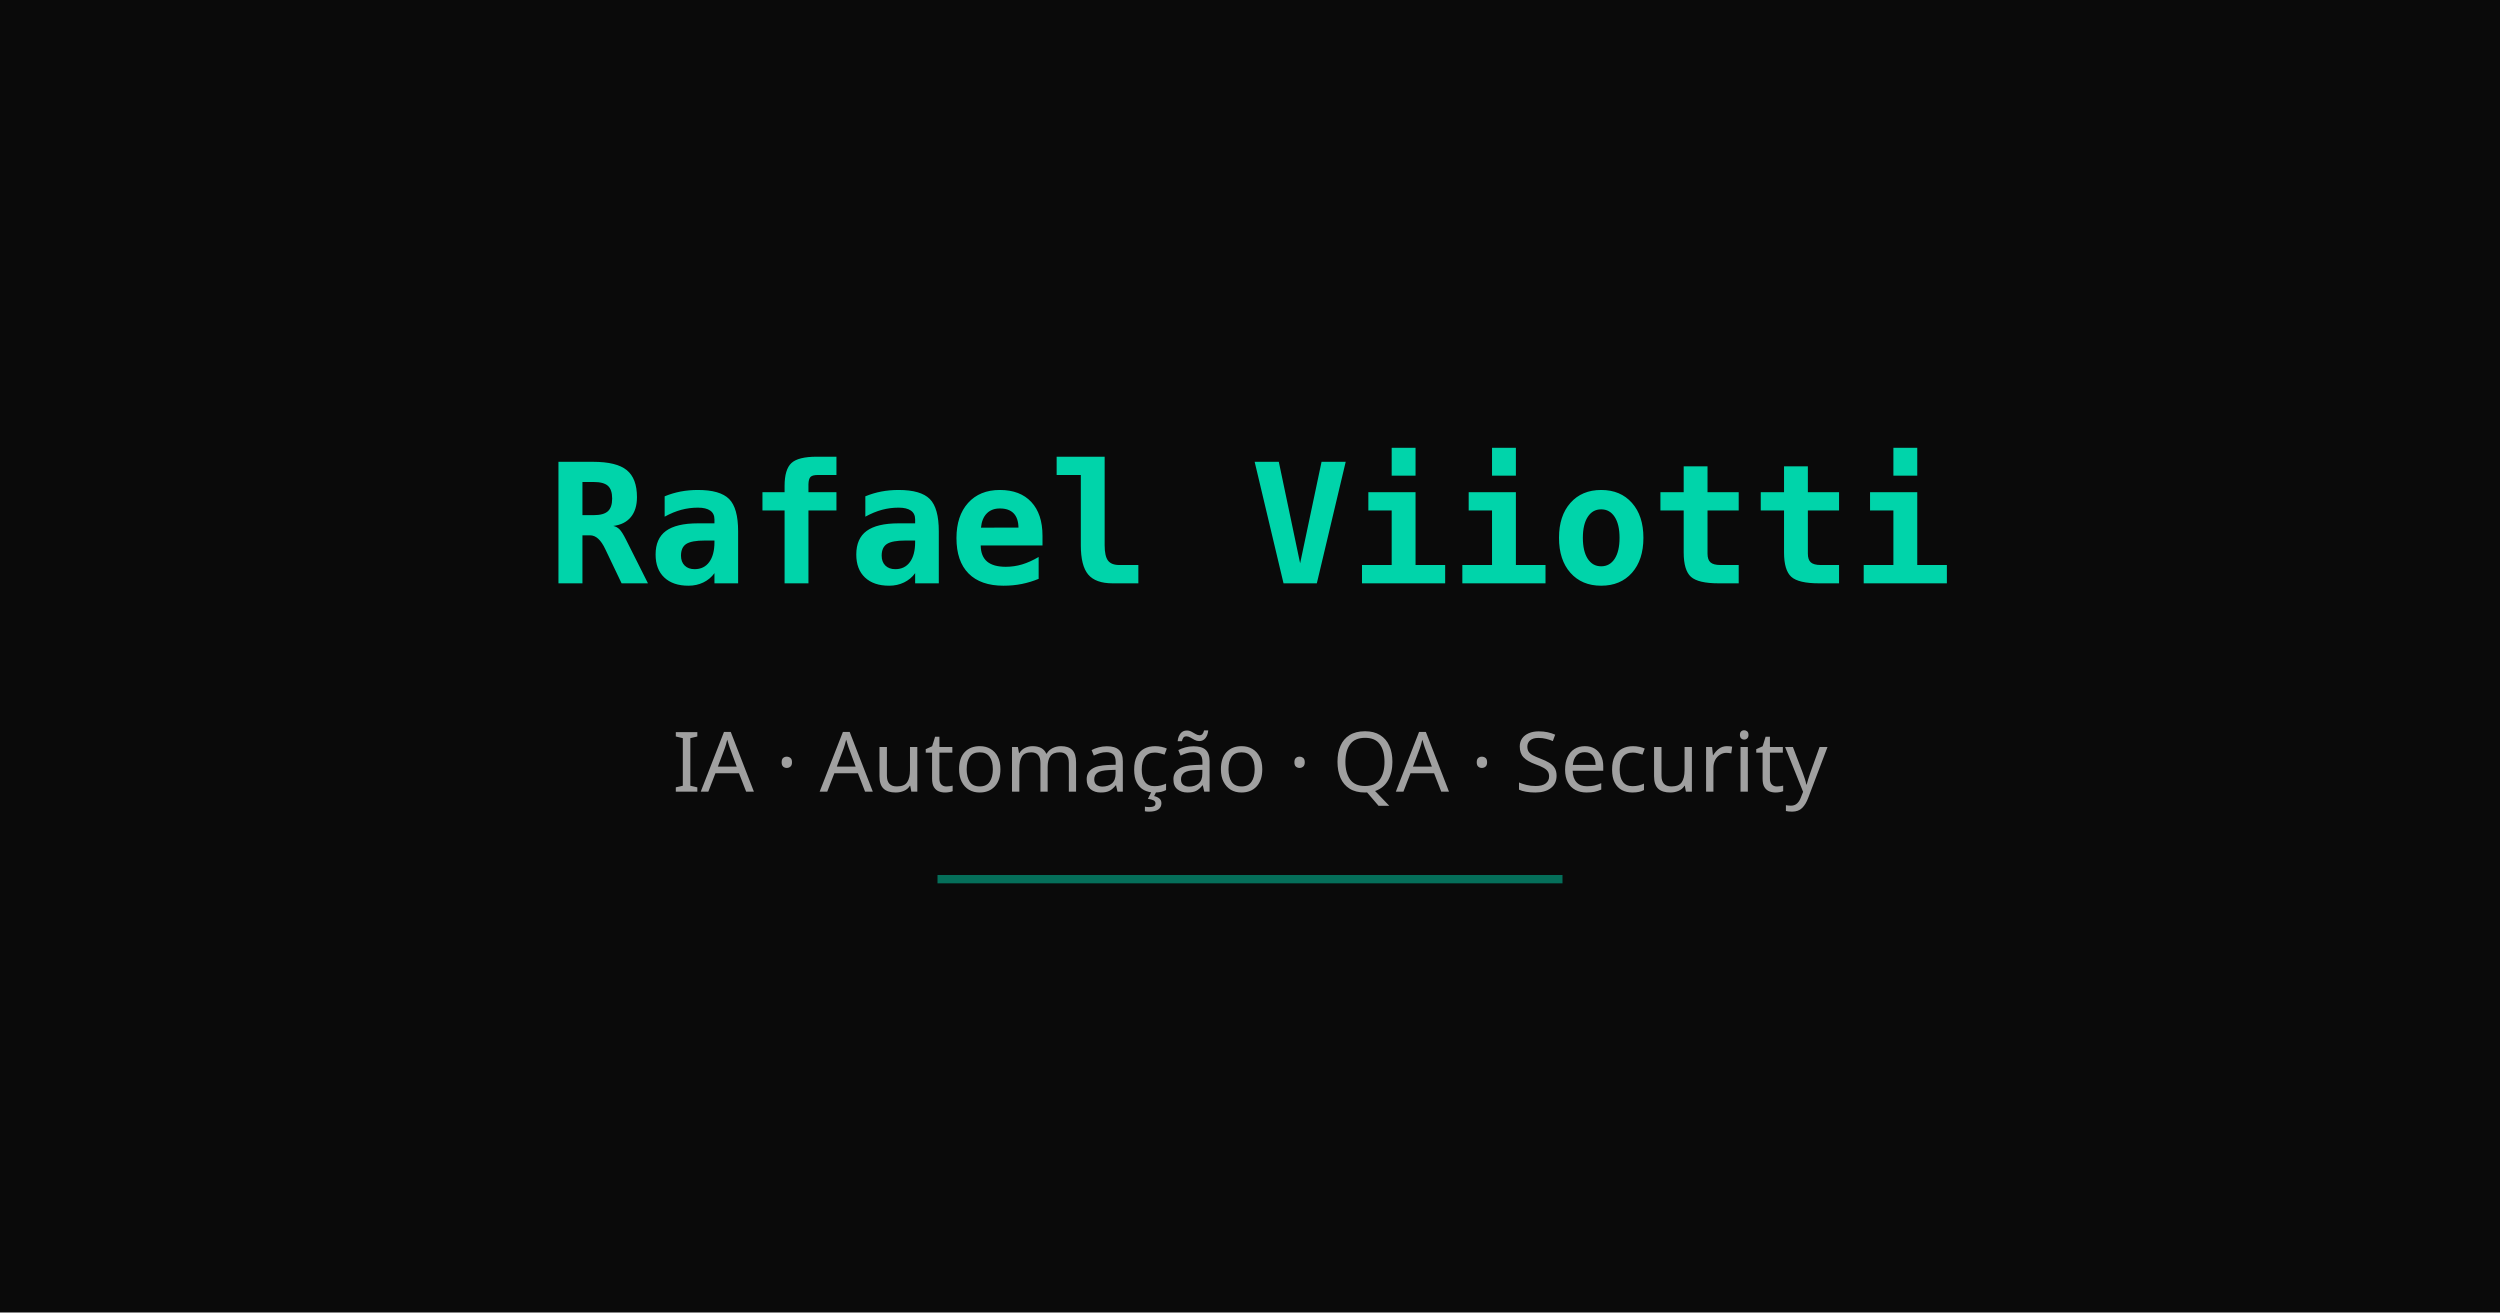
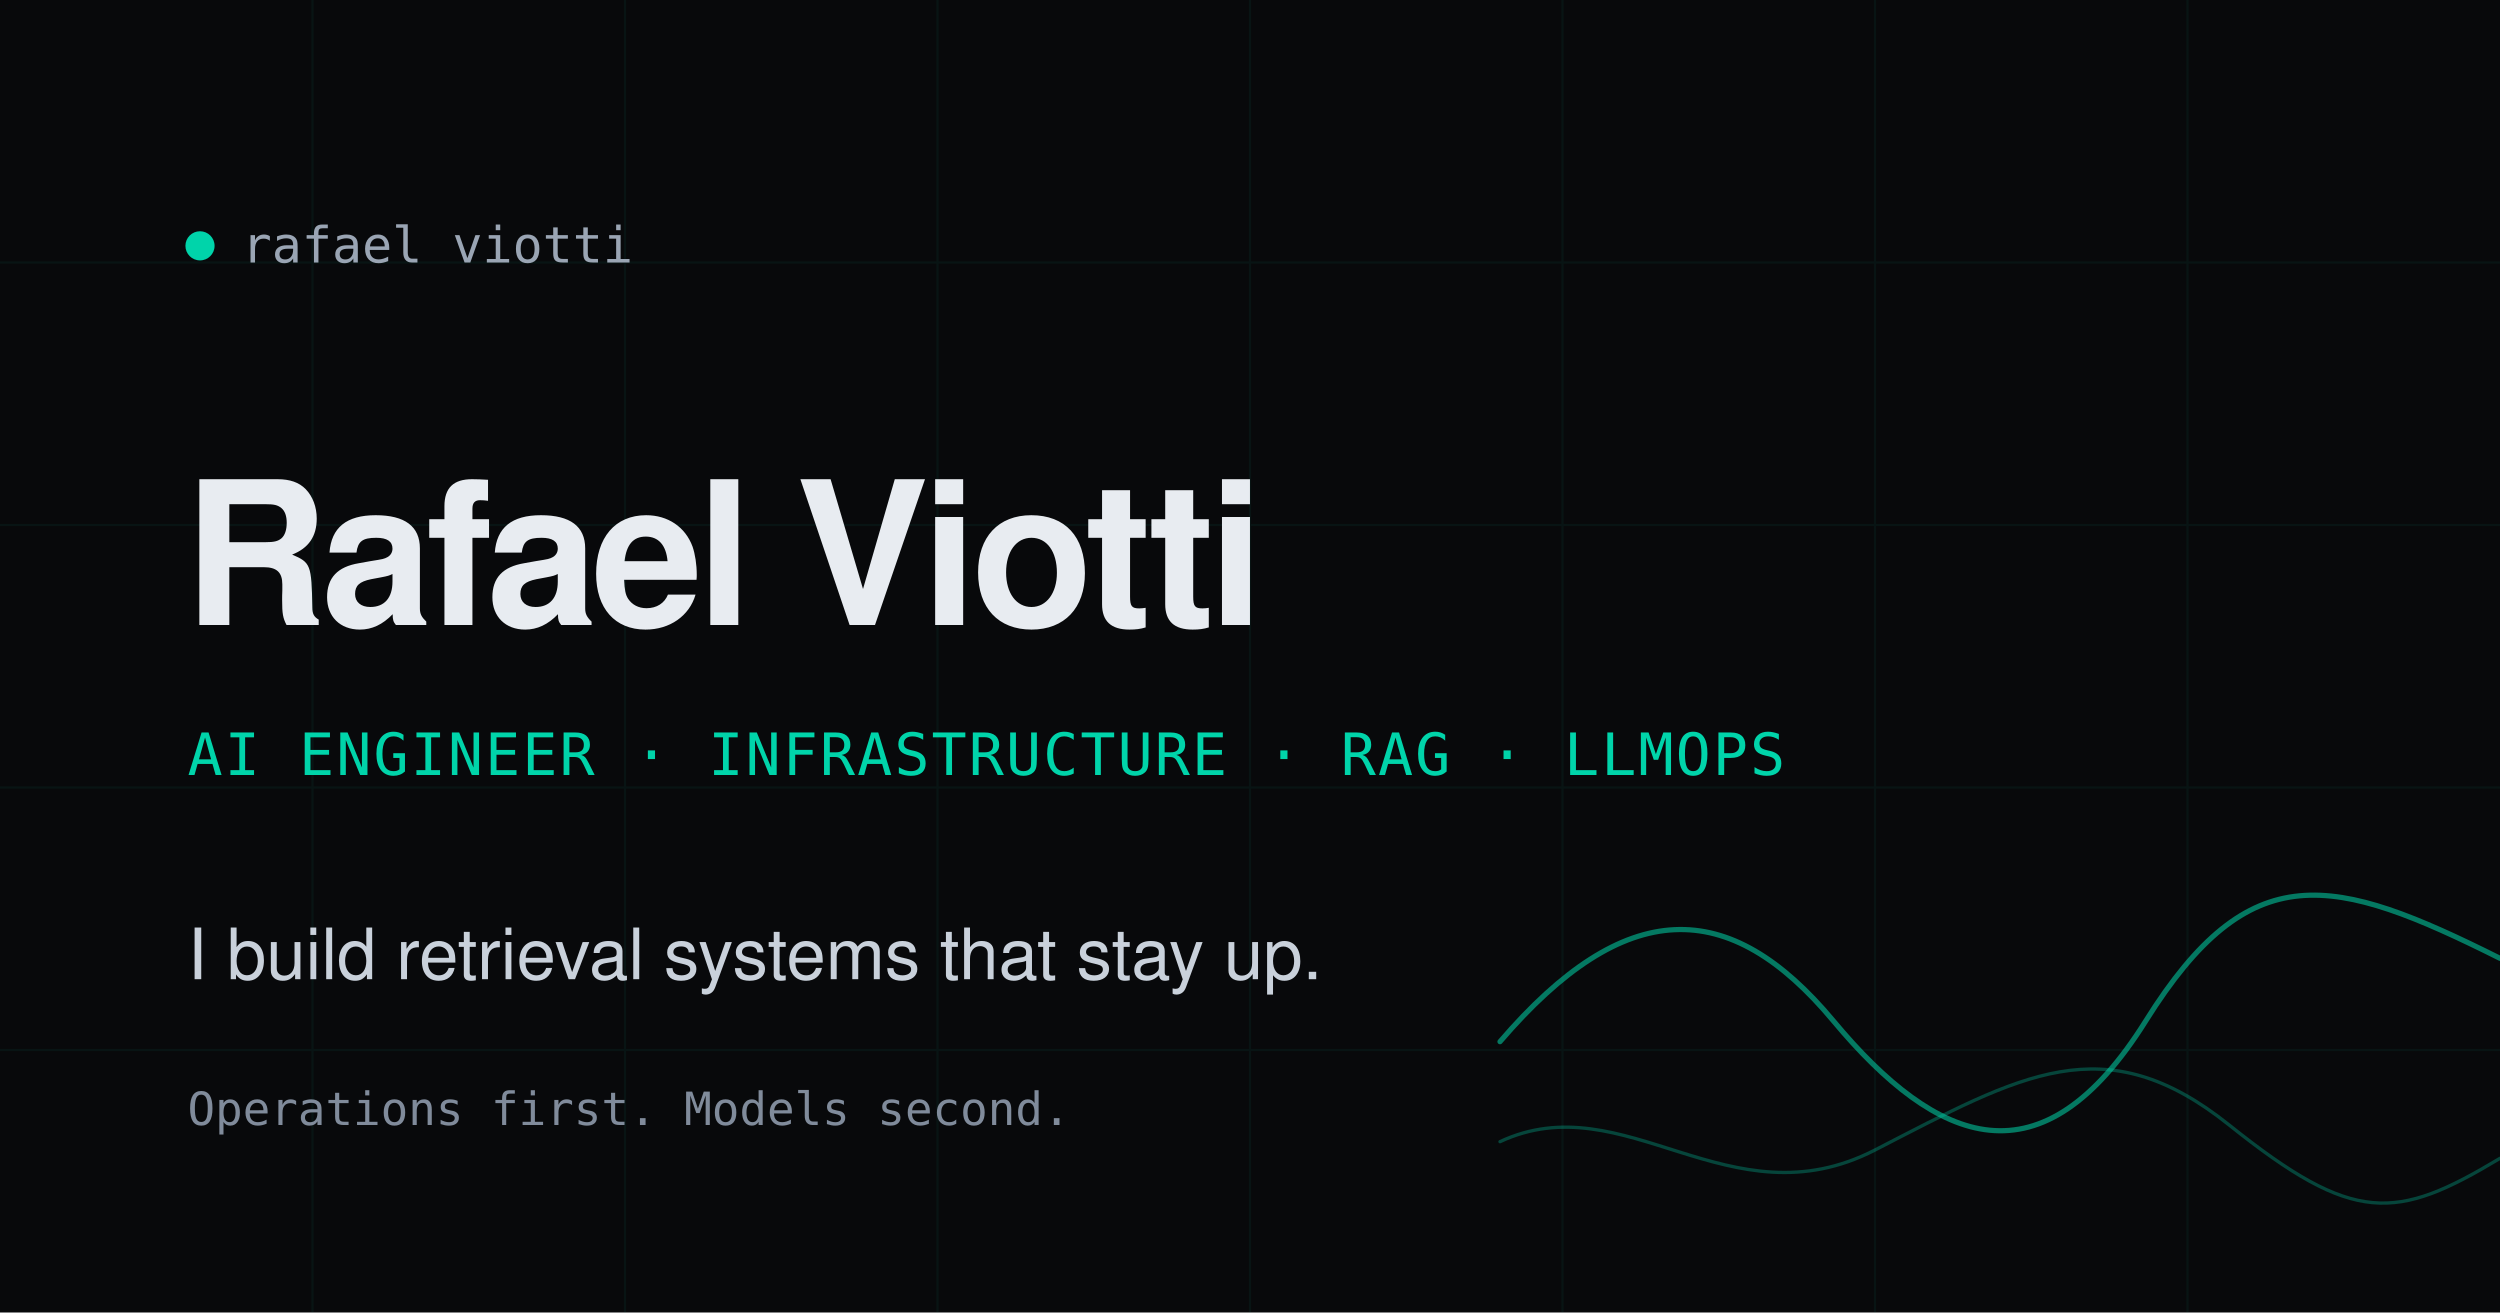
- <svg xmlns="http://www.w3.org/2000/svg" viewBox="0 0 1200 630">
-   <rect width="1200" height="630" fill="#0a0a0a" />
-   <text x="600" y="280" font-family="monospace" font-size="80" font-weight="bold" fill="#00d4aa" text-anchor="middle">Rafael Viiotti</text>
-   <text x="600" y="380" font-family="sans-serif" font-size="40" fill="#a0a0a0" text-anchor="middle">IA · Automação · QA · Security</text>
-   <rect x="450" y="420" width="300" height="4" fill="#00d4aa" opacity="0.5" />
+ <svg xmlns="http://www.w3.org/2000/svg" width="1200" height="630" viewBox="0 0 1200 630">
+   <rect width="1200" height="630" fill="#08090b" />
+   <g stroke="#00d4aa" stroke-opacity=".06" stroke-width="1">
+     <path d="M0 126H1200M0 252H1200M0 378H1200M0 504H1200M150 0V630M300 0V630M450 0V630M600 0V630M750 0V630M900 0V630M1050 0V630" />
+   </g>
+   <g fill="none" stroke="#00d4aa" stroke-linecap="round">
+     <path stroke-opacity=".55" stroke-width="2.5" d="M720 500 C 780 430, 830 430, 880 490 S 980 570, 1030 490 S 1120 420, 1200 460" />
+     <path stroke-opacity=".3" stroke-width="1.6" d="M720 548 C 780 520, 830 588, 900 552 S 1010 492, 1070 540 S 1150 586, 1200 556" />
+   </g>
+   <circle cx="96" cy="118" r="7" fill="#00d4aa" />
+   <text x="116" y="126" fill="#9aa5b4" font-family="Geist Mono, ui-monospace, monospace" font-size="24">rafael viotti</text>
+   <text x="88" y="300" fill="#e8ecf1" font-family="Geist, Helvetica, Arial, sans-serif" font-size="96" font-weight="600" letter-spacing="-3">Rafael Viotti</text>
+   <text x="90" y="372" fill="#00d4aa" font-family="Geist Mono, ui-monospace, monospace" font-size="28" letter-spacing="1">AI ENGINEER · INFRASTRUCTURE · RAG · LLMOPS</text>
+   <text x="90" y="470" fill="#c9d1db" font-family="Geist, Helvetica, Arial, sans-serif" font-size="34">I build retrieval systems that stay up.</text>
+   <text x="90" y="540" fill="#808b9b" font-family="Geist Mono, ui-monospace, monospace" font-size="22">Operations first. Models second.</text>
</svg>
